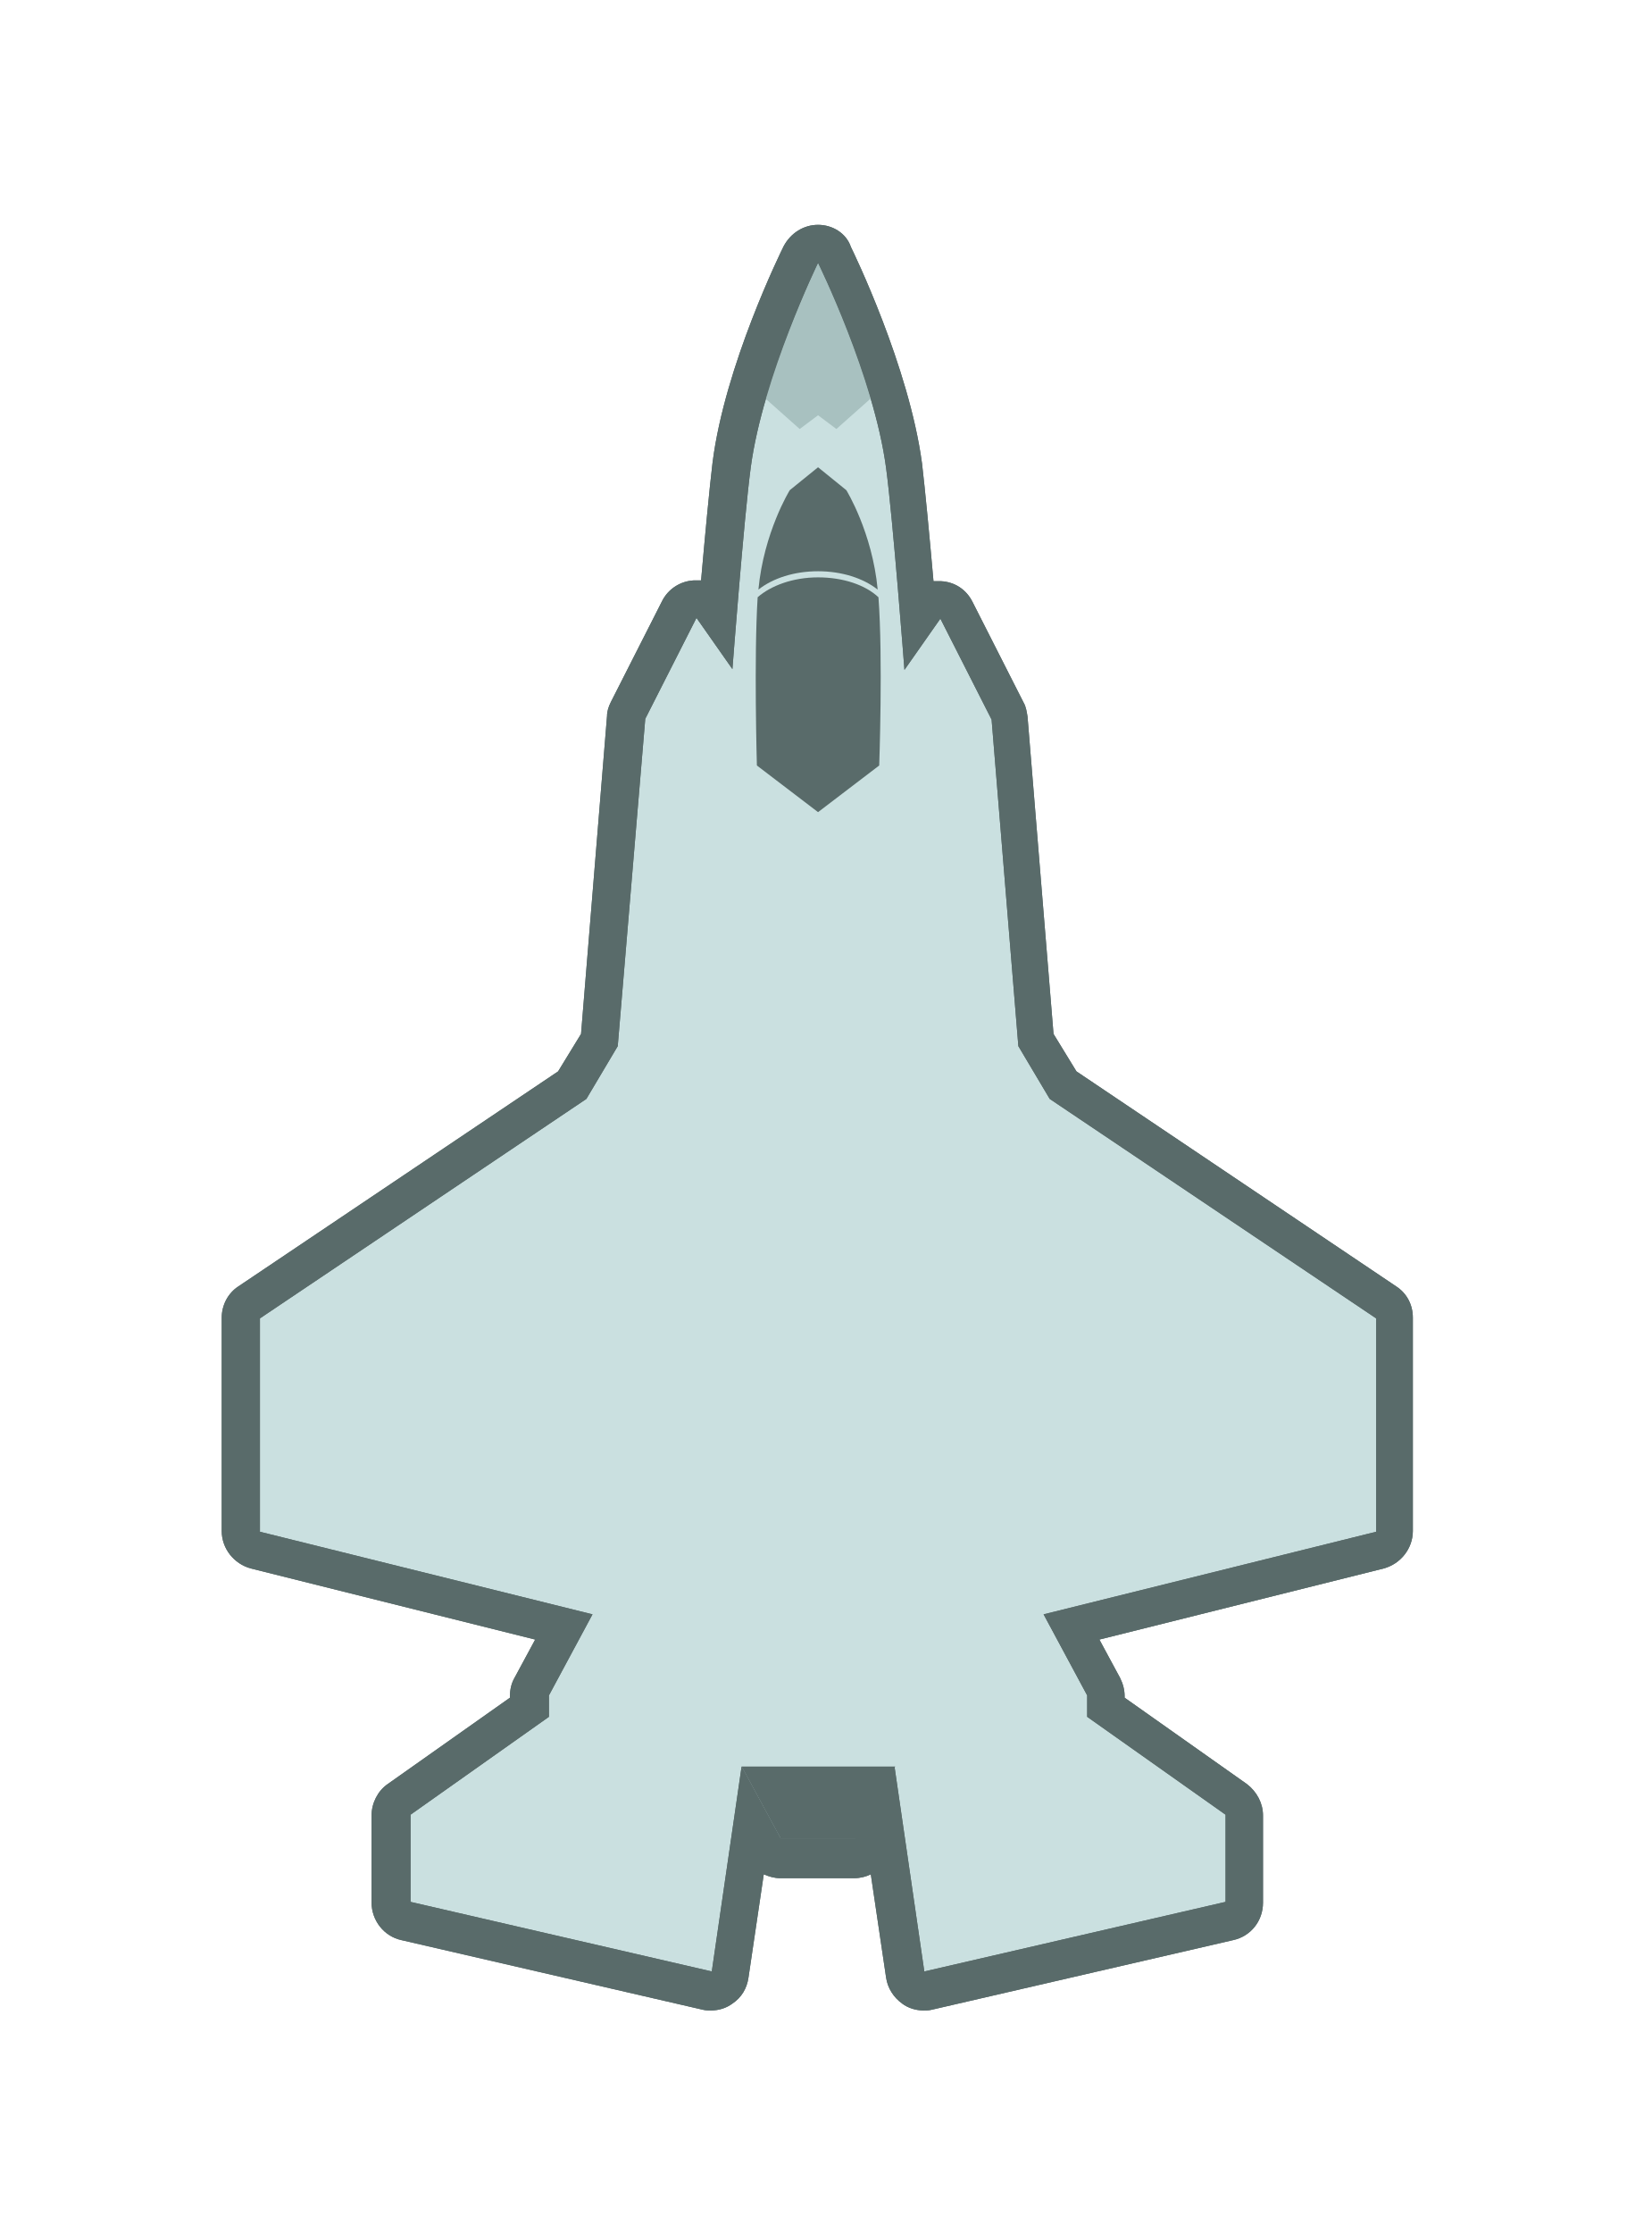
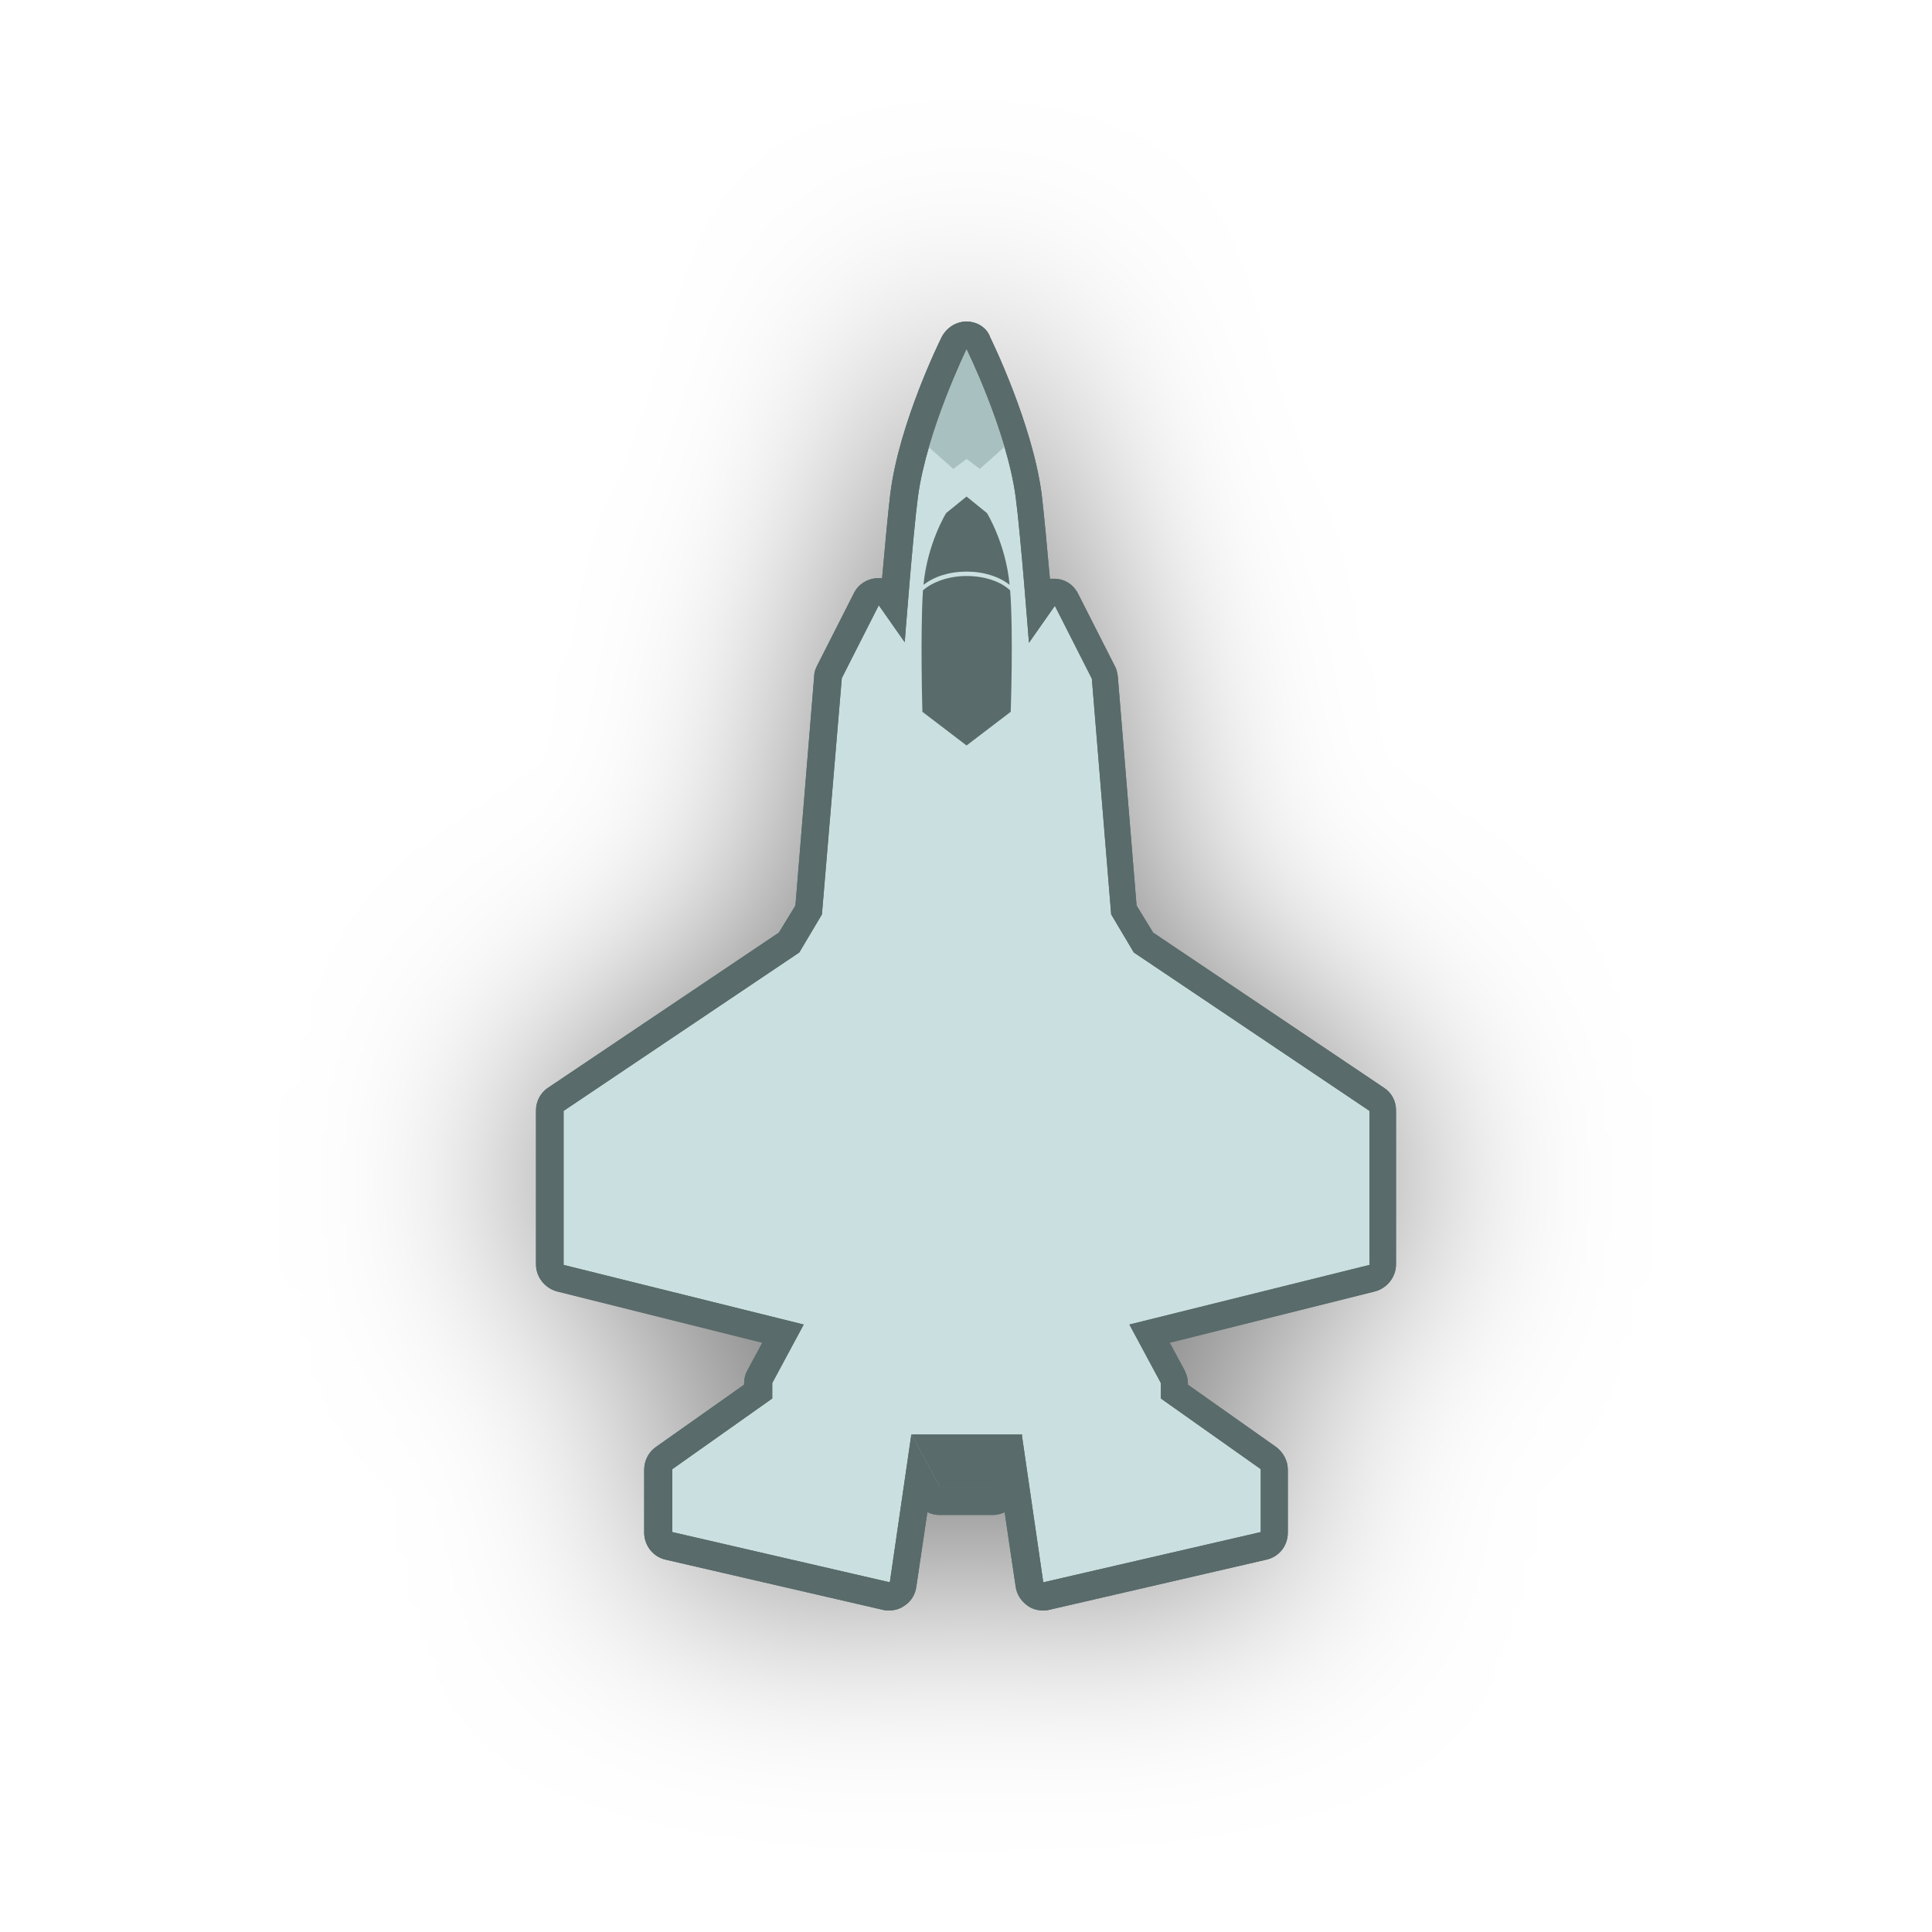
- <svg xmlns="http://www.w3.org/2000/svg" version="1.1" id="Layer_1" x="0px" y="0px" viewBox="0 0 216 292" style="enable-background:new 0 0 216 292;" xml:space="preserve">
-   <style type="text/css">
+ <svg xmlns="http://www.w3.org/2000/svg" version="1.1" id="Layer_1" x="0px" y="0px" viewBox="0 0 350 350" xml:space="preserve" width="350" height="350">
+   <defs id="defs31">
+     <filter style="color-interpolation-filters:sRGB" id="filter4203" x="-0.3" width="1.6" y="-0.2" height="1.4">
+       <feGaussianBlur stdDeviation="19.465" id="feGaussianBlur4205" />
+     </filter>
+   </defs>
+   <style type="text/css" id="style3">
	.st0{fill:#CAE0E0;}
	.st1{fill:#596B6A;}
	.st2{fill:#A8C1C0;}
</style>
-   <g>
-     <g>
-       <path class="st0" d="M121,260.3c-0.5,0-1-0.1-1.4-0.4c-0.6-0.4-1-1-1.1-1.7l-2.8-19.3l-1.5,2.8c-0.4,0.8-1.3,1.3-2.2,1.3h-9.8    c-0.9,0-1.8-0.5-2.2-1.3l-1.5-2.8l-2.8,19.3c-0.1,0.7-0.5,1.3-1.1,1.7c-0.4,0.3-0.9,0.4-1.4,0.4c-0.2,0-0.4,0-0.6-0.1l-39.4-9.1    c-1.1-0.3-1.9-1.3-1.9-2.4v-11.4c0-0.8,0.4-1.6,1.1-2l17-12v-1.5c0-0.4,0.1-0.8,0.3-1.2l4.2-7.8l-40.4-10    c-1.1-0.3-1.9-1.3-1.9-2.4v-27.9c0-0.8,0.4-1.6,1.1-2.1l42.2-28.4l3.5-5.9l3.5-42.1c0-0.3,0.1-0.6,0.3-0.9l6.7-13.2    c0.4-0.8,1.2-1.3,2-1.4c0.1,0,0.1,0,0.2,0c0.8,0,1.6,0.4,2,1.1l0.7,1c0.5-6.4,1.3-15.4,1.8-19.6c1.6-12.3,8.8-26.9,9.1-27.5    c0.4-0.9,1.3-1.4,2.2-1.4s1.8,0.5,2.2,1.4c0.3,0.6,7.5,15.3,9.1,27.5c0.5,4.2,1.3,13.2,1.8,19.6l0.7-1c0.5-0.7,1.2-1.1,2-1.1    c0.1,0,0.1,0,0.2,0c0.9,0.1,1.7,0.6,2,1.4l6.7,13.2c0.1,0.3,0.2,0.6,0.3,0.9l3.5,42.1l3.5,5.9l42.2,28.4c0.7,0.5,1.1,1.2,1.1,2.1    v27.9c0,1.1-0.8,2.1-1.9,2.4l-40.4,10l4.2,7.8c0.2,0.4,0.3,0.8,0.3,1.2v1.5l17,12c0.7,0.5,1.1,1.2,1.1,2v11.4    c0,1.2-0.8,2.2-1.9,2.4l-39.4,9.1C121.4,260.2,121.2,260.3,121,260.3z" />
-       <path class="st1" d="M107,34.4c0,0,7.3,14.8,8.9,26.8c0.9,6.7,2.4,26.4,2.4,26.4l4.7-6.7l6.7,13.2l3.5,42.7l4.1,6.9l42.7,28.7    v27.9l-43.5,10.8l5.7,10.6v2.8l18.1,12.8v11.4l-39.4,9.1l-3.9-26.8l-5.1,9.4H107h-4.9L97,231l-3.9,26.8l-39.4-9.1v-11.4l18.1-12.8    v-2.8l5.7-10.6L34,200.3v-27.9l42.7-28.7l4.1-6.9L84.4,94l6.7-13.2l4.7,6.7c0,0,1.5-19.7,2.4-26.4C99.8,49.2,107,34.4,107,34.4     M107,29.4c-1.9,0-3.6,1.1-4.5,2.8c-0.3,0.6-7.7,15.6-9.3,28.3c-0.4,3.3-1,9.7-1.5,15.4c-0.2,0-0.4,0-0.6,0c-0.1,0-0.2,0-0.4,0    C89,76,87.4,77,86.6,78.6l-6.7,13.2c-0.3,0.6-0.5,1.2-0.5,1.8L76,135.2l-3,4.9l-41.8,28.1c-1.4,0.9-2.2,2.5-2.2,4.1v27.9    c0,2.3,1.6,4.3,3.8,4.9l37.2,9.3l-2.7,5c-0.4,0.7-0.6,1.5-0.6,2.4v0.2l-16,11.3c-1.3,0.9-2.1,2.5-2.1,4.1v11.4    c0,2.3,1.6,4.4,3.9,4.9l39.4,9.1c0.4,0.1,0.7,0.1,1.1,0.1c1,0,2-0.3,2.8-0.9c1.2-0.8,1.9-2,2.1-3.4l2-13.5    c0.7,0.3,1.4,0.5,2.1,0.5h4.9h4.9c0.7,0,1.5-0.2,2.1-0.5l2,13.5c0.2,1.4,1,2.6,2.1,3.4c0.8,0.6,1.8,0.9,2.8,0.9    c0.4,0,0.7,0,1.1-0.1l39.4-9.1c2.3-0.5,3.9-2.5,3.9-4.9v-11.4c0-1.6-0.8-3.1-2.1-4.1l-16-11.3v-0.2c0-0.8-0.2-1.6-0.6-2.4l-2.7-5    l37.2-9.3c2.2-0.6,3.8-2.6,3.8-4.9v-27.9c0-1.7-0.8-3.2-2.2-4.1l-41.8-28.1l-3-4.9l-3.4-41.5c-0.1-0.6-0.2-1.3-0.5-1.8l-6.7-13.2    c-0.8-1.6-2.3-2.6-4.1-2.7c-0.1,0-0.2,0-0.4,0c-0.2,0-0.4,0-0.6,0c-0.5-5.7-1.1-12-1.5-15.4c-1.7-12.7-9-27.7-9.3-28.3    C110.7,30.5,108.9,29.4,107,29.4L107,29.4z" />
+   <g transform="translate(68.1,28.85)" id="g4161" style="fill:#000000;fill-opacity:1;filter:url(#filter4203);opacity:0.5">
+     <g id="g4163" style="fill:#000000;fill-opacity:1">
+       <path style="fill:#000000;fill-opacity:1" id="path4165" d="m 121,260.3 c -0.5,0 -1,-0.1 -1.4,-0.4 -0.6,-0.4 -1,-1 -1.1,-1.7 l -2.8,-19.3 -1.5,2.8 c -0.4,0.8 -1.3,1.3 -2.2,1.3 l -9.8,0 c -0.9,0 -1.8,-0.5 -2.2,-1.3 l -1.5,-2.8 -2.8,19.3 c -0.1,0.7 -0.5,1.3 -1.1,1.7 -0.4,0.3 -0.9,0.4 -1.4,0.4 -0.2,0 -0.4,0 -0.6,-0.1 l -39.4,-9.1 c -1.1,-0.3 -1.9,-1.3 -1.9,-2.4 l 0,-11.4 c 0,-0.8 0.4,-1.6 1.1,-2 l 17,-12 0,-1.5 c 0,-0.4 0.1,-0.8 0.3,-1.2 l 4.2,-7.8 -40.4,-10 c -1.1,-0.3 -1.9,-1.3 -1.9,-2.4 l 0,-27.9 c 0,-0.8 0.4,-1.6 1.1,-2.1 L 74.9,142 78.4,136.1 81.9,94 c 0,-0.3 0.1,-0.6 0.3,-0.9 l 6.7,-13.2 c 0.4,-0.8 1.2,-1.3 2,-1.4 0.1,0 0.1,0 0.2,0 0.8,0 1.6,0.4 2,1.1 l 0.7,1 c 0.5,-6.4 1.3,-15.4 1.8,-19.6 1.6,-12.3 8.8,-26.9 9.1,-27.5 0.4,-0.9 1.3,-1.4 2.2,-1.4 0.9,0 1.8,0.5 2.2,1.4 0.3,0.6 7.5,15.3 9.1,27.5 0.5,4.2 1.3,13.2 1.8,19.6 l 0.7,-1 c 0.5,-0.7 1.2,-1.1 2,-1.1 0.1,0 0.1,0 0.2,0 0.9,0.1 1.7,0.6 2,1.4 l 6.7,13.2 c 0.1,0.3 0.2,0.6 0.3,0.9 l 3.5,42.1 3.5,5.9 42.2,28.4 c 0.7,0.5 1.1,1.2 1.1,2.1 l 0,27.9 c 0,1.1 -0.8,2.1 -1.9,2.4 l -40.4,10 4.2,7.8 c 0.2,0.4 0.3,0.8 0.3,1.2 l 0,1.5 17,12 c 0.7,0.5 1.1,1.2 1.1,2 l 0,11.4 c 0,1.2 -0.8,2.2 -1.9,2.4 l -39.4,9.1 c 0.2,0 0,0.1 -0.2,0.1 z" class="st0" />
+       <path style="fill:#000000;fill-opacity:1" id="path4167" d="m 107,34.4 c 0,0 7.3,14.8 8.9,26.8 0.9,6.7 2.4,26.4 2.4,26.4 l 4.7,-6.7 6.7,13.2 3.5,42.7 4.1,6.9 42.7,28.7 0,27.9 -43.5,10.8 5.7,10.6 0,2.8 18.1,12.8 0,11.4 -39.4,9.1 -3.9,-26.8 -5.1,9.4 -4.9,0 -4.9,0 -5.1,-9.4 -3.9,26.8 -39.4,-9.1 0,-11.4 18.1,-12.8 0,-2.8 5.7,-10.6 -43.5,-10.8 0,-27.9 42.7,-28.7 4.1,-6.9 3.6,-42.8 6.7,-13.2 4.7,6.7 c 0,0 1.5,-19.7 2.4,-26.4 1.6,-11.9 8.8,-26.7 8.8,-26.7 m 0,-5 c -1.9,0 -3.6,1.1 -4.5,2.8 -0.3,0.6 -7.7,15.6 -9.3,28.3 -0.4,3.3 -1,9.7 -1.5,15.4 -0.2,0 -0.4,0 -0.6,0 -0.1,0 -0.2,0 -0.4,0 C 89,76 87.4,77 86.6,78.6 l -6.7,13.2 c -0.3,0.6 -0.5,1.2 -0.5,1.8 l -3.4,41.6 -3,4.9 -41.8,28.1 c -1.4,0.9 -2.2,2.5 -2.2,4.1 l 0,27.9 c 0,2.3 1.6,4.3 3.8,4.9 l 37.2,9.3 -2.7,5 c -0.4,0.7 -0.6,1.5 -0.6,2.4 l 0,0.2 -16,11.3 c -1.3,0.9 -2.1,2.5 -2.1,4.1 l 0,11.4 c 0,2.3 1.6,4.4 3.9,4.9 l 39.4,9.1 c 0.4,0.1 0.7,0.1 1.1,0.1 1,0 2,-0.3 2.8,-0.9 1.2,-0.8 1.9,-2 2.1,-3.4 l 2,-13.5 c 0.7,0.3 1.4,0.5 2.1,0.5 l 4.9,0 4.9,0 c 0.7,0 1.5,-0.2 2.1,-0.5 l 2,13.5 c 0.2,1.4 1,2.6 2.1,3.4 0.8,0.6 1.8,0.9 2.8,0.9 0.4,0 0.7,0 1.1,-0.1 l 39.4,-9.1 c 2.3,-0.5 3.9,-2.5 3.9,-4.9 l 0,-11.4 c 0,-1.6 -0.8,-3.1 -2.1,-4.1 l -16,-11.3 0,-0.2 c 0,-0.8 -0.2,-1.6 -0.6,-2.4 l -2.7,-5 37.2,-9.3 c 2.2,-0.6 3.8,-2.6 3.8,-4.9 l 0,-27.9 c 0,-1.7 -0.8,-3.2 -2.2,-4.1 l -41.8,-28.1 -3,-4.9 -3.4,-41.5 c -0.1,-0.6 -0.2,-1.3 -0.5,-1.8 l -6.7,-13.2 c -0.8,-1.6 -2.3,-2.6 -4.1,-2.7 -0.1,0 -0.2,0 -0.4,0 -0.2,0 -0.4,0 -0.6,0 -0.5,-5.7 -1.1,-12 -1.5,-15.4 -1.7,-12.7 -9,-27.7 -9.3,-28.3 -0.6,-1.8 -2.4,-2.9 -4.3,-2.9 l 0,0 z" class="st1" />
    </g>
-     <polygon class="st1" points="97,231 102.1,240.4 107,240.4 112,240.4 117.1,231  " />
-     <path class="st2" d="M107,34.4c0,0-4.1,8.4-6.9,17.7l4.5,4l2.4-1.8l2.4,1.8l4.5-4C111.2,42.8,107,34.4,107,34.4z" />
-     <g>
-       <path class="st1" d="M107,74.7c3.1,0,5.9,0.9,7.8,2.4c-0.7-7.5-4.1-13-4.1-13l-3.7-3l-3.7,3c0,0-3.4,5.5-4.1,13    C101.1,75.6,103.9,74.7,107,74.7z" />
-       <path class="st1" d="M107,75.5c-3.3,0-6.2,1.1-7.9,2.6c-0.5,7.9-0.1,22-0.1,22l8,6.1l8-6.1c0,0,0.5-14.1-0.1-22    C113.2,76.5,110.3,75.5,107,75.5z" />
+     <polygon style="fill:#000000;fill-opacity:1" id="polygon4169" points="112,240.4 117.1,231 97,231 102.1,240.4 107,240.4 " class="st1" />
+     <path style="fill:#000000;fill-opacity:1" id="path4171" d="m 107,34.4 c 0,0 -4.1,8.4 -6.9,17.7 l 4.5,4 2.4,-1.8 2.4,1.8 4.5,-4 C 111.2,42.8 107,34.4 107,34.4 Z" class="st2" />
+     <g id="g4173" style="fill:#000000;fill-opacity:1">
+       <path style="fill:#000000;fill-opacity:1" id="path4175" d="m 107,74.7 c 3.1,0 5.9,0.9 7.8,2.4 -0.7,-7.5 -4.1,-13 -4.1,-13 l -3.7,-3 -3.7,3 c 0,0 -3.4,5.5 -4.1,13 1.9,-1.5 4.7,-2.4 7.8,-2.4 z" class="st1" />
+       <path style="fill:#000000;fill-opacity:1" id="path4177" d="m 107,75.5 c -3.3,0 -6.2,1.1 -7.9,2.6 -0.5,7.9 -0.1,22 -0.1,22 l 8,6.1 8,-6.1 c 0,0 0.5,-14.1 -0.1,-22 -1.7,-1.6 -4.6,-2.6 -7.9,-2.6 z" class="st1" />
    </g>
-     <g>
-       <path class="st1" d="M107,34.4c0,0,7.3,14.8,8.9,26.8c0.9,6.7,2.4,26.4,2.4,26.4l4.7-6.7l6.7,13.2l3.5,42.7l4.1,6.9l42.7,28.7    v27.9l-43.5,10.8l5.7,10.6v2.8l18.1,12.8v11.4l-39.4,9.1l-3.9-26.8l-5.1,9.4H107h-4.9L97,231l-3.9,26.8l-39.4-9.1v-11.4l18.1-12.8    v-2.8l5.7-10.6L34,200.3v-27.9l42.7-28.7l4.1-6.9L84.4,94l6.7-13.2l4.7,6.7c0,0,1.5-19.7,2.4-26.4C99.8,49.2,107,34.4,107,34.4     M107,29.4c-1.9,0-3.6,1.1-4.5,2.8c-0.3,0.6-7.7,15.6-9.3,28.3c-0.4,3.3-1,9.7-1.5,15.4c-0.2,0-0.4,0-0.6,0c-0.1,0-0.2,0-0.4,0    C89,76,87.4,77,86.6,78.6l-6.7,13.2c-0.3,0.6-0.5,1.2-0.5,1.8L76,135.2l-3,4.9l-41.8,28.1c-1.4,0.9-2.2,2.5-2.2,4.1v27.9    c0,2.3,1.6,4.3,3.8,4.9l37.2,9.3l-2.7,5c-0.4,0.7-0.6,1.5-0.6,2.4v0.2l-16,11.3c-1.3,0.9-2.1,2.5-2.1,4.1v11.4    c0,2.3,1.6,4.4,3.9,4.9l39.4,9.1c0.4,0.1,0.7,0.1,1.1,0.1c1,0,2-0.3,2.8-0.9c1.2-0.8,1.9-2,2.1-3.4l2-13.5    c0.7,0.3,1.4,0.5,2.1,0.5h4.9h4.9c0.7,0,1.5-0.2,2.1-0.5l2,13.5c0.2,1.4,1,2.6,2.1,3.4c0.8,0.6,1.8,0.9,2.8,0.9    c0.4,0,0.7,0,1.1-0.1l39.4-9.1c2.3-0.5,3.9-2.5,3.9-4.9v-11.4c0-1.6-0.8-3.1-2.1-4.1l-16-11.3v-0.2c0-0.8-0.2-1.6-0.6-2.4l-2.7-5    l37.2-9.3c2.2-0.6,3.8-2.6,3.8-4.9v-27.9c0-1.7-0.8-3.2-2.2-4.1l-41.8-28.1l-3-4.9l-3.4-41.5c-0.1-0.6-0.2-1.3-0.5-1.8l-6.7-13.2    c-0.8-1.6-2.3-2.6-4.1-2.7c-0.1,0-0.2,0-0.4,0c-0.2,0-0.4,0-0.6,0c-0.5-5.7-1.1-12-1.5-15.4c-1.7-12.7-9-27.7-9.3-28.3    C110.7,30.5,108.9,29.4,107,29.4L107,29.4z" />
+     <g id="g4179" style="fill:#000000;fill-opacity:1">
+       <path style="fill:#000000;fill-opacity:1" id="path4181" d="m 107,34.4 c 0,0 7.3,14.8 8.9,26.8 0.9,6.7 2.4,26.4 2.4,26.4 l 4.7,-6.7 6.7,13.2 3.5,42.7 4.1,6.9 42.7,28.7 0,27.9 -43.5,10.8 5.7,10.6 0,2.8 18.1,12.8 0,11.4 -39.4,9.1 -3.9,-26.8 -5.1,9.4 -4.9,0 -4.9,0 -5.1,-9.4 -3.9,26.8 -39.4,-9.1 0,-11.4 18.1,-12.8 0,-2.8 5.7,-10.6 -43.5,-10.8 0,-27.9 42.7,-28.7 4.1,-6.9 3.6,-42.8 6.7,-13.2 4.7,6.7 c 0,0 1.5,-19.7 2.4,-26.4 1.6,-11.9 8.8,-26.7 8.8,-26.7 m 0,-5 c -1.9,0 -3.6,1.1 -4.5,2.8 -0.3,0.6 -7.7,15.6 -9.3,28.3 -0.4,3.3 -1,9.7 -1.5,15.4 -0.2,0 -0.4,0 -0.6,0 -0.1,0 -0.2,0 -0.4,0 C 89,76 87.4,77 86.6,78.6 l -6.7,13.2 c -0.3,0.6 -0.5,1.2 -0.5,1.8 l -3.4,41.6 -3,4.9 -41.8,28.1 c -1.4,0.9 -2.2,2.5 -2.2,4.1 l 0,27.9 c 0,2.3 1.6,4.3 3.8,4.9 l 37.2,9.3 -2.7,5 c -0.4,0.7 -0.6,1.5 -0.6,2.4 l 0,0.2 -16,11.3 c -1.3,0.9 -2.1,2.5 -2.1,4.1 l 0,11.4 c 0,2.3 1.6,4.4 3.9,4.9 l 39.4,9.1 c 0.4,0.1 0.7,0.1 1.1,0.1 1,0 2,-0.3 2.8,-0.9 1.2,-0.8 1.9,-2 2.1,-3.4 l 2,-13.5 c 0.7,0.3 1.4,0.5 2.1,0.5 l 4.9,0 4.9,0 c 0.7,0 1.5,-0.2 2.1,-0.5 l 2,13.5 c 0.2,1.4 1,2.6 2.1,3.4 0.8,0.6 1.8,0.9 2.8,0.9 0.4,0 0.7,0 1.1,-0.1 l 39.4,-9.1 c 2.3,-0.5 3.9,-2.5 3.9,-4.9 l 0,-11.4 c 0,-1.6 -0.8,-3.1 -2.1,-4.1 l -16,-11.3 0,-0.2 c 0,-0.8 -0.2,-1.6 -0.6,-2.4 l -2.7,-5 37.2,-9.3 c 2.2,-0.6 3.8,-2.6 3.8,-4.9 l 0,-27.9 c 0,-1.7 -0.8,-3.2 -2.2,-4.1 l -41.8,-28.1 -3,-4.9 -3.4,-41.5 c -0.1,-0.6 -0.2,-1.3 -0.5,-1.8 l -6.7,-13.2 c -0.8,-1.6 -2.3,-2.6 -4.1,-2.7 -0.1,0 -0.2,0 -0.4,0 -0.2,0 -0.4,0 -0.6,0 -0.5,-5.7 -1.1,-12 -1.5,-15.4 -1.7,-12.7 -9,-27.7 -9.3,-28.3 -0.6,-1.8 -2.4,-2.9 -4.3,-2.9 l 0,0 z" class="st1" />
+     </g>
+   </g>
+   <g id="g7" transform="translate(68.1,28.85)">
+     <g id="g9">
+       <path class="st0" d="m 121,260.3 c -0.5,0 -1,-0.1 -1.4,-0.4 -0.6,-0.4 -1,-1 -1.1,-1.7 l -2.8,-19.3 -1.5,2.8 c -0.4,0.8 -1.3,1.3 -2.2,1.3 l -9.8,0 c -0.9,0 -1.8,-0.5 -2.2,-1.3 l -1.5,-2.8 -2.8,19.3 c -0.1,0.7 -0.5,1.3 -1.1,1.7 -0.4,0.3 -0.9,0.4 -1.4,0.4 -0.2,0 -0.4,0 -0.6,-0.1 l -39.4,-9.1 c -1.1,-0.3 -1.9,-1.3 -1.9,-2.4 l 0,-11.4 c 0,-0.8 0.4,-1.6 1.1,-2 l 17,-12 0,-1.5 c 0,-0.4 0.1,-0.8 0.3,-1.2 l 4.2,-7.8 -40.4,-10 c -1.1,-0.3 -1.9,-1.3 -1.9,-2.4 l 0,-27.9 c 0,-0.8 0.4,-1.6 1.1,-2.1 L 74.9,142 78.4,136.1 81.9,94 c 0,-0.3 0.1,-0.6 0.3,-0.9 l 6.7,-13.2 c 0.4,-0.8 1.2,-1.3 2,-1.4 0.1,0 0.1,0 0.2,0 0.8,0 1.6,0.4 2,1.1 l 0.7,1 c 0.5,-6.4 1.3,-15.4 1.8,-19.6 1.6,-12.3 8.8,-26.9 9.1,-27.5 0.4,-0.9 1.3,-1.4 2.2,-1.4 0.9,0 1.8,0.5 2.2,1.4 0.3,0.6 7.5,15.3 9.1,27.5 0.5,4.2 1.3,13.2 1.8,19.6 l 0.7,-1 c 0.5,-0.7 1.2,-1.1 2,-1.1 0.1,0 0.1,0 0.2,0 0.9,0.1 1.7,0.6 2,1.4 l 6.7,13.2 c 0.1,0.3 0.2,0.6 0.3,0.9 l 3.5,42.1 3.5,5.9 42.2,28.4 c 0.7,0.5 1.1,1.2 1.1,2.1 l 0,27.9 c 0,1.1 -0.8,2.1 -1.9,2.4 l -40.4,10 4.2,7.8 c 0.2,0.4 0.3,0.8 0.3,1.2 l 0,1.5 17,12 c 0.7,0.5 1.1,1.2 1.1,2 l 0,11.4 c 0,1.2 -0.8,2.2 -1.9,2.4 l -39.4,9.1 c 0.2,0 0,0.1 -0.2,0.1 z" id="path11" style="fill:#cae0e0" />
+       <path class="st1" d="m 107,34.4 c 0,0 7.3,14.8 8.9,26.8 0.9,6.7 2.4,26.4 2.4,26.4 l 4.7,-6.7 6.7,13.2 3.5,42.7 4.1,6.9 42.7,28.7 0,27.9 -43.5,10.8 5.7,10.6 0,2.8 18.1,12.8 0,11.4 -39.4,9.1 -3.9,-26.8 -5.1,9.4 -4.9,0 -4.9,0 -5.1,-9.4 -3.9,26.8 -39.4,-9.1 0,-11.4 18.1,-12.8 0,-2.8 5.7,-10.6 -43.5,-10.8 0,-27.9 42.7,-28.7 4.1,-6.9 3.6,-42.8 6.7,-13.2 4.7,6.7 c 0,0 1.5,-19.7 2.4,-26.4 1.6,-11.9 8.8,-26.7 8.8,-26.7 m 0,-5 c -1.9,0 -3.6,1.1 -4.5,2.8 -0.3,0.6 -7.7,15.6 -9.3,28.3 -0.4,3.3 -1,9.7 -1.5,15.4 -0.2,0 -0.4,0 -0.6,0 -0.1,0 -0.2,0 -0.4,0 C 89,76 87.4,77 86.6,78.6 l -6.7,13.2 c -0.3,0.6 -0.5,1.2 -0.5,1.8 l -3.4,41.6 -3,4.9 -41.8,28.1 c -1.4,0.9 -2.2,2.5 -2.2,4.1 l 0,27.9 c 0,2.3 1.6,4.3 3.8,4.9 l 37.2,9.3 -2.7,5 c -0.4,0.7 -0.6,1.5 -0.6,2.4 l 0,0.2 -16,11.3 c -1.3,0.9 -2.1,2.5 -2.1,4.1 l 0,11.4 c 0,2.3 1.6,4.4 3.9,4.9 l 39.4,9.1 c 0.4,0.1 0.7,0.1 1.1,0.1 1,0 2,-0.3 2.8,-0.9 1.2,-0.8 1.9,-2 2.1,-3.4 l 2,-13.5 c 0.7,0.3 1.4,0.5 2.1,0.5 l 4.9,0 4.9,0 c 0.7,0 1.5,-0.2 2.1,-0.5 l 2,13.5 c 0.2,1.4 1,2.6 2.1,3.4 0.8,0.6 1.8,0.9 2.8,0.9 0.4,0 0.7,0 1.1,-0.1 l 39.4,-9.1 c 2.3,-0.5 3.9,-2.5 3.9,-4.9 l 0,-11.4 c 0,-1.6 -0.8,-3.1 -2.1,-4.1 l -16,-11.3 0,-0.2 c 0,-0.8 -0.2,-1.6 -0.6,-2.4 l -2.7,-5 37.2,-9.3 c 2.2,-0.6 3.8,-2.6 3.8,-4.9 l 0,-27.9 c 0,-1.7 -0.8,-3.2 -2.2,-4.1 l -41.8,-28.1 -3,-4.9 -3.4,-41.5 c -0.1,-0.6 -0.2,-1.3 -0.5,-1.8 l -6.7,-13.2 c -0.8,-1.6 -2.3,-2.6 -4.1,-2.7 -0.1,0 -0.2,0 -0.4,0 -0.2,0 -0.4,0 -0.6,0 -0.5,-5.7 -1.1,-12 -1.5,-15.4 -1.7,-12.7 -9,-27.7 -9.3,-28.3 -0.6,-1.8 -2.4,-2.9 -4.3,-2.9 l 0,0 z" id="path13" style="fill:#596b6a" />
+     </g>
+     <polygon class="st1" points="112,240.4 117.1,231 97,231 102.1,240.4 107,240.4 " id="polygon15" style="fill:#596b6a" />
+     <path class="st2" d="m 107,34.4 c 0,0 -4.1,8.4 -6.9,17.7 l 4.5,4 2.4,-1.8 2.4,1.8 4.5,-4 C 111.2,42.8 107,34.4 107,34.4 Z" id="path17" style="fill:#a8c1c0" />
+     <g id="g19">
+       <path class="st1" d="m 107,74.7 c 3.1,0 5.9,0.9 7.8,2.4 -0.7,-7.5 -4.1,-13 -4.1,-13 l -3.7,-3 -3.7,3 c 0,0 -3.4,5.5 -4.1,13 1.9,-1.5 4.7,-2.4 7.8,-2.4 z" id="path21" style="fill:#596b6a" />
+       <path class="st1" d="m 107,75.5 c -3.3,0 -6.2,1.1 -7.9,2.6 -0.5,7.9 -0.1,22 -0.1,22 l 8,6.1 8,-6.1 c 0,0 0.5,-14.1 -0.1,-22 -1.7,-1.6 -4.6,-2.6 -7.9,-2.6 z" id="path23" style="fill:#596b6a" />
+     </g>
+     <g id="g25">
+       <path class="st1" d="m 107,34.4 c 0,0 7.3,14.8 8.9,26.8 0.9,6.7 2.4,26.4 2.4,26.4 l 4.7,-6.7 6.7,13.2 3.5,42.7 4.1,6.9 42.7,28.7 0,27.9 -43.5,10.8 5.7,10.6 0,2.8 18.1,12.8 0,11.4 -39.4,9.1 -3.9,-26.8 -5.1,9.4 -4.9,0 -4.9,0 -5.1,-9.4 -3.9,26.8 -39.4,-9.1 0,-11.4 18.1,-12.8 0,-2.8 5.7,-10.6 -43.5,-10.8 0,-27.9 42.7,-28.7 4.1,-6.9 3.6,-42.8 6.7,-13.2 4.7,6.7 c 0,0 1.5,-19.7 2.4,-26.4 1.6,-11.9 8.8,-26.7 8.8,-26.7 m 0,-5 c -1.9,0 -3.6,1.1 -4.5,2.8 -0.3,0.6 -7.7,15.6 -9.3,28.3 -0.4,3.3 -1,9.7 -1.5,15.4 -0.2,0 -0.4,0 -0.6,0 -0.1,0 -0.2,0 -0.4,0 C 89,76 87.4,77 86.6,78.6 l -6.7,13.2 c -0.3,0.6 -0.5,1.2 -0.5,1.8 l -3.4,41.6 -3,4.9 -41.8,28.1 c -1.4,0.9 -2.2,2.5 -2.2,4.1 l 0,27.9 c 0,2.3 1.6,4.3 3.8,4.9 l 37.2,9.3 -2.7,5 c -0.4,0.7 -0.6,1.5 -0.6,2.4 l 0,0.2 -16,11.3 c -1.3,0.9 -2.1,2.5 -2.1,4.1 l 0,11.4 c 0,2.3 1.6,4.4 3.9,4.9 l 39.4,9.1 c 0.4,0.1 0.7,0.1 1.1,0.1 1,0 2,-0.3 2.8,-0.9 1.2,-0.8 1.9,-2 2.1,-3.4 l 2,-13.5 c 0.7,0.3 1.4,0.5 2.1,0.5 l 4.9,0 4.9,0 c 0.7,0 1.5,-0.2 2.1,-0.5 l 2,13.5 c 0.2,1.4 1,2.6 2.1,3.4 0.8,0.6 1.8,0.9 2.8,0.9 0.4,0 0.7,0 1.1,-0.1 l 39.4,-9.1 c 2.3,-0.5 3.9,-2.5 3.9,-4.9 l 0,-11.4 c 0,-1.6 -0.8,-3.1 -2.1,-4.1 l -16,-11.3 0,-0.2 c 0,-0.8 -0.2,-1.6 -0.6,-2.4 l -2.7,-5 37.2,-9.3 c 2.2,-0.6 3.8,-2.6 3.8,-4.9 l 0,-27.9 c 0,-1.7 -0.8,-3.2 -2.2,-4.1 l -41.8,-28.1 -3,-4.9 -3.4,-41.5 c -0.1,-0.6 -0.2,-1.3 -0.5,-1.8 l -6.7,-13.2 c -0.8,-1.6 -2.3,-2.6 -4.1,-2.7 -0.1,0 -0.2,0 -0.4,0 -0.2,0 -0.4,0 -0.6,0 -0.5,-5.7 -1.1,-12 -1.5,-15.4 -1.7,-12.7 -9,-27.7 -9.3,-28.3 -0.6,-1.8 -2.4,-2.9 -4.3,-2.9 l 0,0 z" id="path27" style="fill:#596b6a" />
    </g>
  </g>
</svg>
